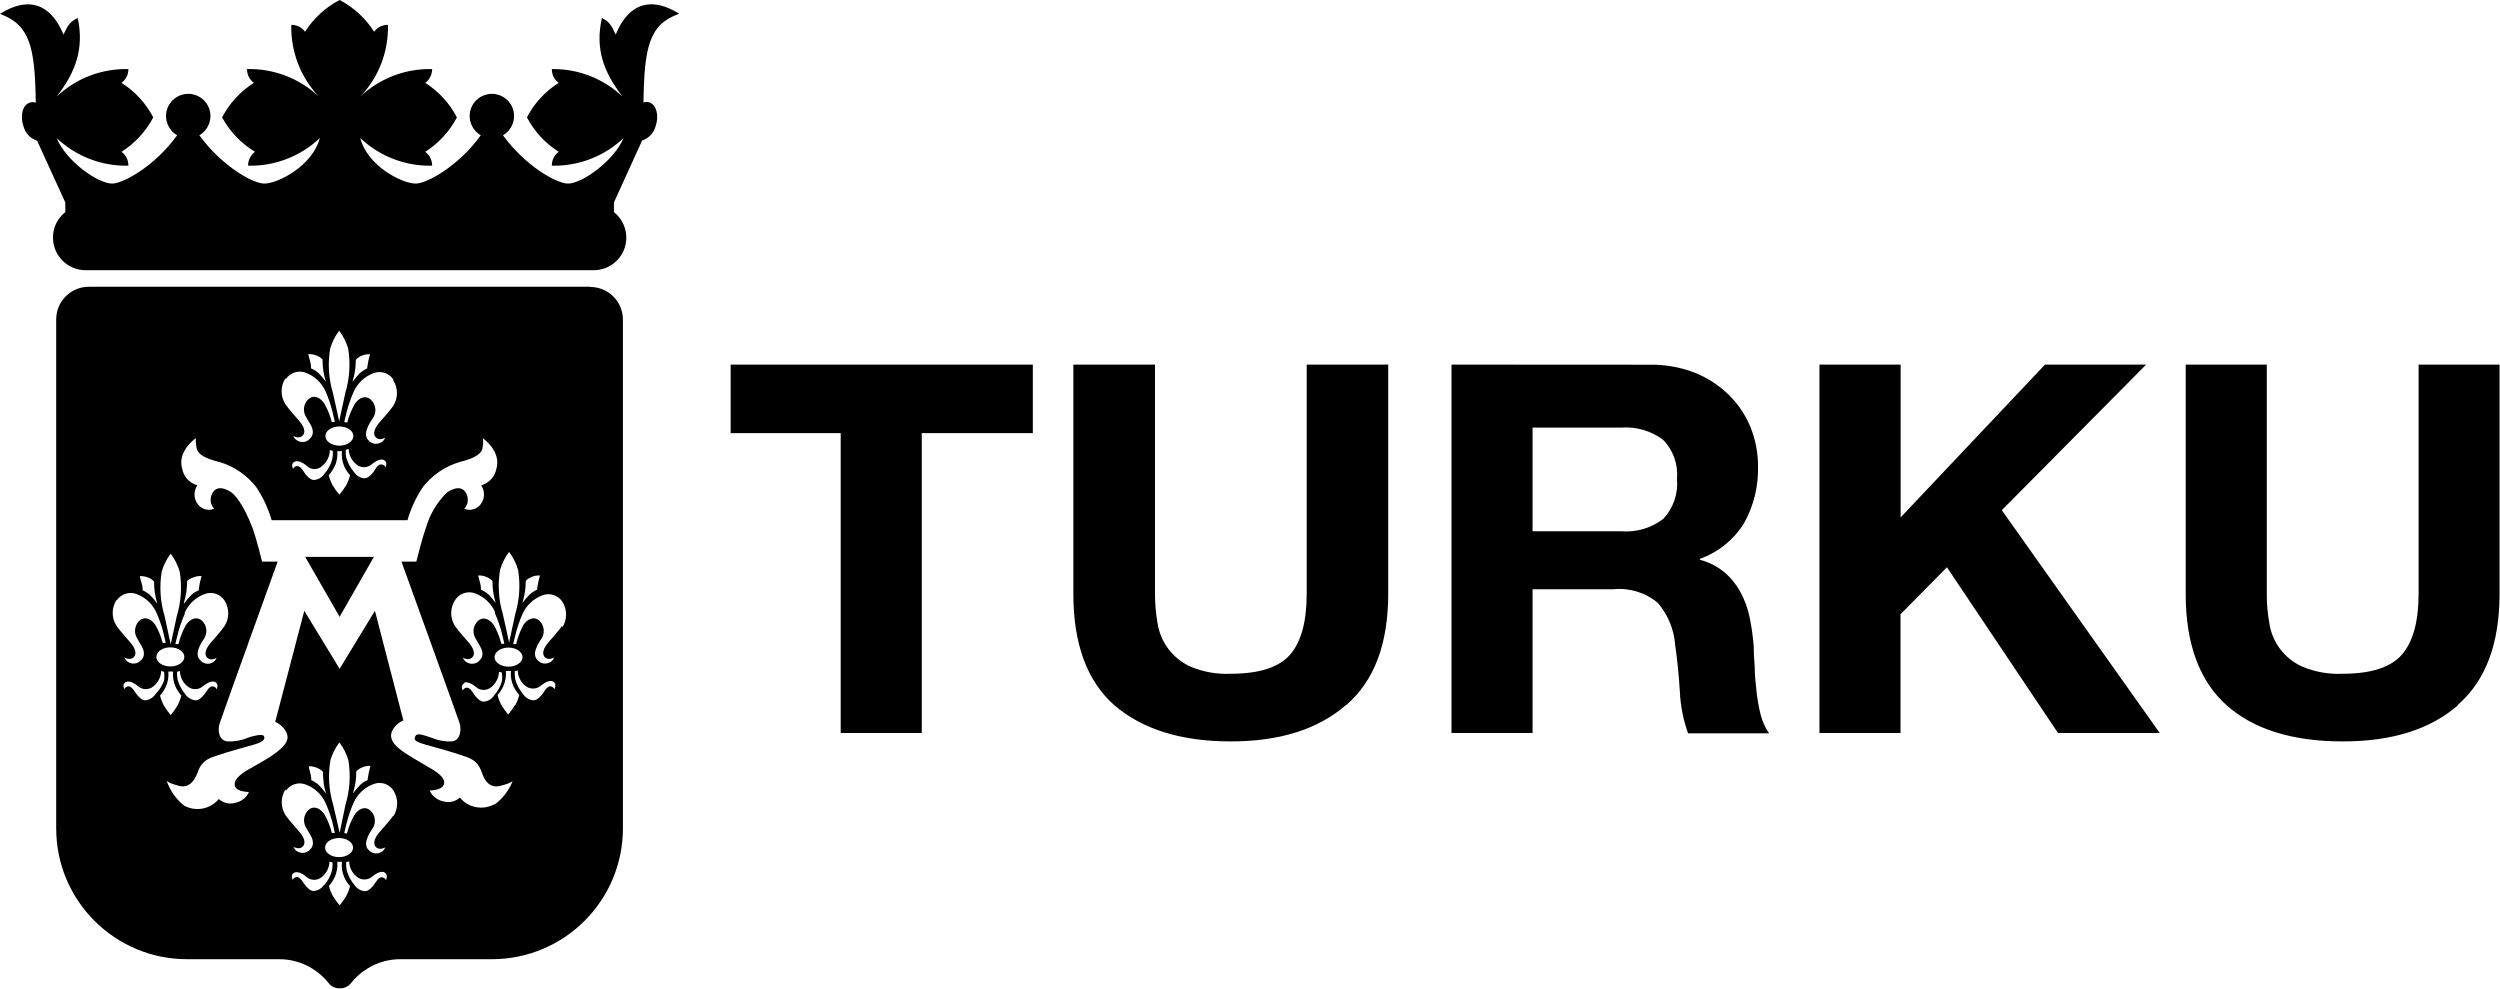
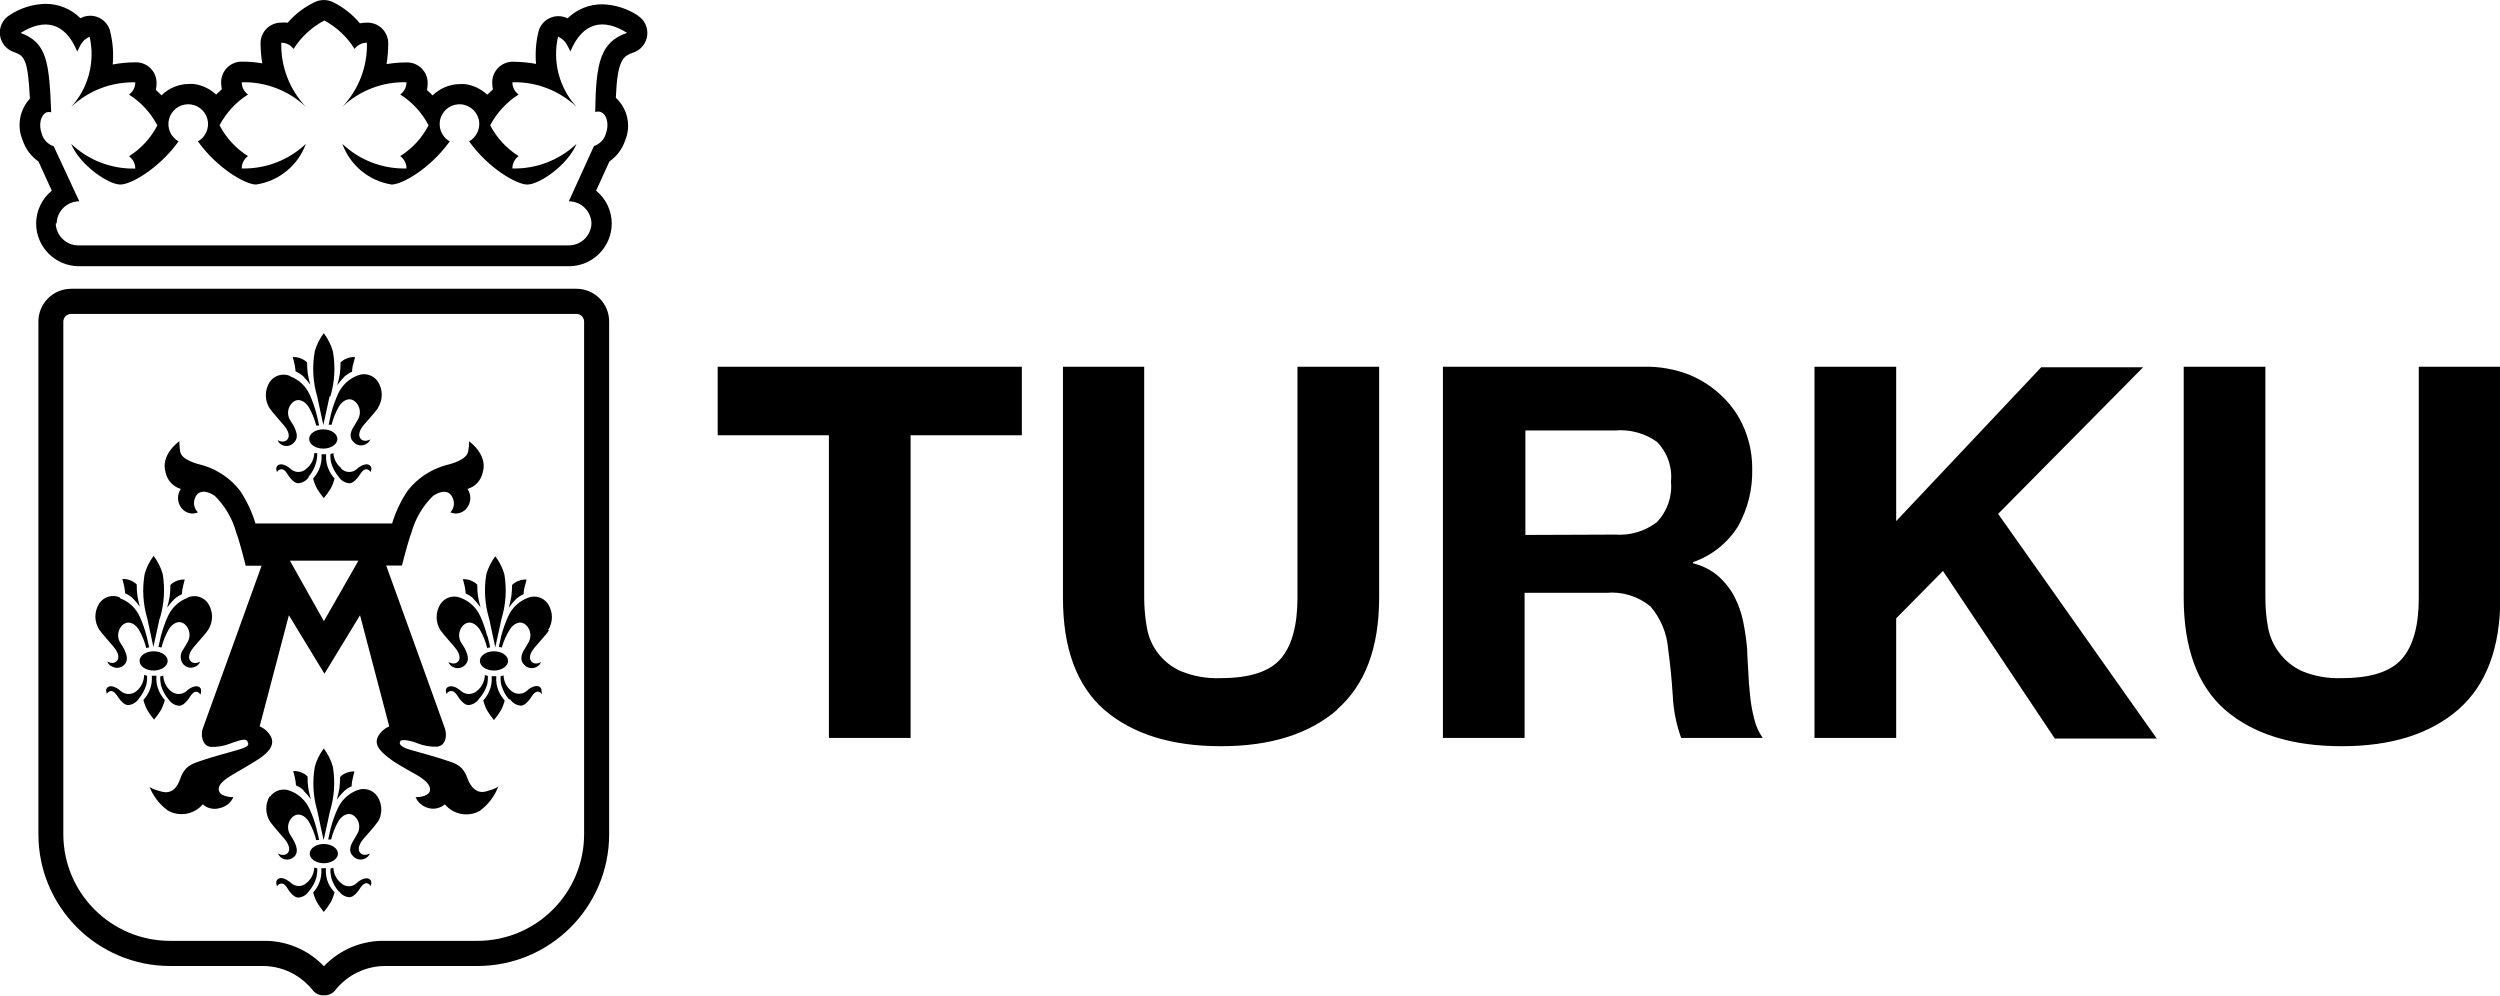
- <svg xmlns="http://www.w3.org/2000/svg" viewBox="0 0 225.11 88.99">
+ <svg xmlns="http://www.w3.org/2000/svg" viewBox="0 0 220.68 87.86">
  <defs>
-     <style>.a{fill:#000}</style>
+     <style>.a{fill:#000000}</style>
  </defs>
-   <path class="a" d="M221.35 63.48q-3.76 3.29-10.41 3.28c-4.5 0-8-1.08-10.44-3.25s-3.69-5.52-3.69-10V32.83h7.3v20.64a14.59 14.59 0 0 0 .23 2.65 5.1 5.1 0 0 0 3 3.92 8.38 8.38 0 0 0 3.56.63q3.9 0 5.39-1.74t1.49-5.46V32.83h7.29v20.64q0 6.74-3.76 10m-50.17-30.64v13.76l13-13.76h9.11l-13 13.11L194.47 66h-9.16l-10-14.92-4.18 4.23V66h-7.3V32.83zM146 47.84a5.52 5.52 0 0 0 3.76-1.11A4.63 4.63 0 0 0 151 43.1a4.42 4.42 0 0 0-1.26-3.51A5.62 5.62 0 0 0 146 38.5h-8v9.34zm2.6-15a10.67 10.67 0 0 1 4 .72 9.23 9.23 0 0 1 3.07 2 8.53 8.53 0 0 1 1.95 2.9 9.32 9.32 0 0 1 .68 3.54 10 10 0 0 1-1.23 5.06 7.75 7.75 0 0 1-4 3.26v.09a5.67 5.67 0 0 1 2.23 1.14 6.19 6.19 0 0 1 1.44 1.81 8.16 8.16 0 0 1 .82 2.3 21.63 21.63 0 0 1 .35 2.51q0 .8.09 1.86c0 .71.08 1.44.16 2.19a15.2 15.2 0 0 0 .37 2.11 5 5 0 0 0 .77 1.7H152a12.92 12.92 0 0 1-.74-3.77c-.09-1.45-.23-2.85-.42-4.18a6.54 6.54 0 0 0-1.58-3.81 5.4 5.4 0 0 0-4-1.21H138V66h-7.3V32.83zm-27.4 30.64q-3.77 3.29-10.42 3.28t-10.43-3.25q-3.69-3.25-3.7-10V32.83H104v20.64a15.54 15.54 0 0 0 .23 2.65 5.14 5.14 0 0 0 3 3.92 8.36 8.36 0 0 0 3.55.63c2.61 0 4.4-.58 5.4-1.74s1.48-3 1.48-5.46V32.83H125v20.64q0 6.74-3.76 10M65.79 39v-6.17H93V39H83v27h-7.3V39zM50.62 56.35c-.3.44-1.11 1.33-1.29 1.55-.57.7-.43 1.09-.3 1.24.33.39.87.06.87.06a.76.76 0 0 1-.44.46.88.88 0 0 1-1.08-.25c-.4-.41-.12-1 0-1.27s.34-.57.44-.74a1.28 1.28 0 0 0-.24-1.5c-.55-.49-1.16-.09-1.46.39a6.65 6.65 0 0 0-.64 1.71h-.27s.13-.59.24-1a11.69 11.69 0 0 1 .61-1.74 3.17 3.17 0 0 1 1.76-1.65 1.51 1.51 0 0 1 1.81.56 2.15 2.15 0 0 1 0 2.33M50 61.81a2.12 2.12 0 0 1-.06.26.45.45 0 0 0-.43-.27c-.3.05-.54.53-.64.66s-.46.6-.83.6a1.25 1.25 0 0 1-.94-.56 3.44 3.44 0 0 1-.69-1.27 3 3 0 0 1-.06-.79l.27-.07a1.82 1.82 0 0 0 .67 1.37 1.08 1.08 0 0 0 1.41 0c.09-.07.65-.55 1.06-.39a.36.36 0 0 1 .24.41m-3.62 1.71a6.69 6.69 0 0 1-.62.87 6.69 6.69 0 0 1-.62-.87 3.84 3.84 0 0 1-.34-.89 3.1 3.1 0 0 0 .52-.79 2.75 2.75 0 0 0 .23-1.37H46a2.88 2.88 0 0 0 .23 1.37 3.29 3.29 0 0 0 .53.79 4.44 4.44 0 0 1-.34.89m-1.89 8.94a2.49 2.49 0 0 1-3.12-.59 1.57 1.57 0 0 1-1.52.33 1.7 1.7 0 0 1-1-.63 1.94 1.94 0 0 1-.2-.34s1.05 0 1.26-.5c.12-.28.1-.69-.93-1.35-.33-.21-1.9-1.09-2.55-1.53s-1.57-1.13-1.15-2a2 2 0 0 1 1-.93L33.76 55l-3.18 5.22L27.4 55l-2.62 10a2 2 0 0 1 1 .93c.43.84-.47 1.51-1.14 2s-2.23 1.32-2.56 1.53c-1 .66-1 1.07-.92 1.35.21.52 1.26.5 1.26.5a1.94 1.94 0 0 1-.2.34 1.7 1.7 0 0 1-1 .63 1.57 1.57 0 0 1-1.52-.33 2.5 2.5 0 0 1-3.12.59A4.85 4.85 0 0 1 15 70.28s.08.22 1.16.49 1.53-.93 1.63-1.21c.42-1.22 1.24-1.34 1.94-1.59s2.77-.82 3.13-.92c1.09-.31 1-.63.88-.8s-1 0-1.49.21a4.2 4.2 0 0 1-1.77.3c-.79-.09-.9-1-.7-1.63S25 50.57 25 50.57h-1.4s-.52-2.1-.85-3c-.85-2.23-1.65-3.06-1.92-3.24-1.31-.85-1.7 0-1.78.24a1.16 1.16 0 0 0 .24 1.24 1.65 1.65 0 0 1-.46.1 1.33 1.33 0 0 1-1-.48 1.47 1.47 0 0 1-.06-1.73 1.91 1.91 0 0 1-1.36-1.46c-.5-1.62 1.24-2.8 1.24-2.8s-.08.11.05.9 1.48 1.12 2.13 1.28a6.62 6.62 0 0 1 3.23 2.22 10.76 10.76 0 0 1 1.4 3h12.23a10.76 10.76 0 0 1 1.4-3 6.62 6.62 0 0 1 3.23-2.22c.64-.16 2-.5 2.13-1.28s0-.9 0-.9 1.74 1.18 1.24 2.8a1.91 1.91 0 0 1-1.36 1.46 1.46 1.46 0 0 1-.07 1.73 1.29 1.29 0 0 1-1 .48 1.65 1.65 0 0 1-.46-.1 1.16 1.16 0 0 0 .24-1.24c-.08-.24-.47-1.09-1.78-.24a7.24 7.24 0 0 0-1.92 3.24c-.33.88-.85 3-.85 3h-1.34s5.08 14.05 5.24 14.56.1 1.54-.69 1.63a4.2 4.2 0 0 1-1.77-.3c-.52-.17-1.3-.52-1.5-.21s-.2.49.89.8c.36.1 2.43.67 3.13.92s1.52.37 1.94 1.59c.1.28.47 1.5 1.63 1.21s1.16-.49 1.16-.49a4.85 4.85 0 0 1-1.66 2.18m-12.74-1a8.91 8.91 0 0 0 .23-1 7.16 7.16 0 0 0 .07-1 1.44 1.44 0 0 1 .53-.36 1.72 1.72 0 0 1 .75-.14s-.08.28-.15.59-.11.69-.11.69a2.51 2.51 0 0 0-.66.43 6.59 6.59 0 0 0-.66.78m3.63 2c-.3.44-1.11 1.32-1.3 1.55-.56.69-.42 1.08-.29 1.24.33.39.87.06.87.06a.76.76 0 0 1-.44.46.89.89 0 0 1-1.08-.25c-.4-.41-.12-1 0-1.27s.34-.57.44-.74a1.27 1.27 0 0 0-.24-1.5c-.55-.5-1.16-.09-1.46.39a6.65 6.65 0 0 0-.67 1.66h-.13L31 75s.13-.59.24-1a11.69 11.69 0 0 1 .61-1.74 3.13 3.13 0 0 1 1.76-1.65 1.49 1.49 0 0 1 1.81.56 2.15 2.15 0 0 1 0 2.33m-.6 5.5a1.12 1.12 0 0 1-.06.25.45.45 0 0 0-.43-.26c-.31.05-.54.53-.64.66s-.46.6-.83.6a1.25 1.25 0 0 1-.94-.56 3.51 3.51 0 0 1-.69-1.28 2.89 2.89 0 0 1-.06-.78l.27-.07a1.82 1.82 0 0 0 .67 1.37 1.08 1.08 0 0 0 1.41 0c.09-.07.65-.56 1.06-.39a.36.36 0 0 1 .24.41m-3.62 1.7a6 6 0 0 1-.62.87 6 6 0 0 1-.62-.87 3.67 3.67 0 0 1-.34-.88 3.1 3.1 0 0 0 .52-.79 2.78 2.78 0 0 0 .23-1.38h.42A2.78 2.78 0 0 0 31 79a3.1 3.1 0 0 0 .52.79 3.67 3.67 0 0 1-.34.88m-2-1a1.22 1.22 0 0 1-.94.56c-.37 0-.72-.47-.82-.6s-.34-.61-.65-.66a.43.43 0 0 0-.42.26 1.78 1.78 0 0 1-.07-.25.37.37 0 0 1 .24-.41c.42-.17 1 .32 1.07.39a1.06 1.06 0 0 0 1.4 0 1.87 1.87 0 0 0 .68-1.38l.27.08a2.89 2.89 0 0 1-.06.78 3.35 3.35 0 0 1-.7 1.28m2.61-3.4c0 .48-.57.86-1.26.86s-1.26-.38-1.26-.86.56-.86 1.26-.86 1.26.39 1.26.86M30 72.46a8.8 8.8 0 0 1-.25-4 4.88 4.88 0 0 1 .81-1.61 4.88 4.88 0 0 1 .81 1.61 8.84 8.84 0 0 1-.26 4C31 73 30.58 75 30.58 75s-.44-2-.58-2.54m-.87-2a8.91 8.91 0 0 0 .23 1 6.59 6.59 0 0 0-.66-.78 2.47 2.47 0 0 0-.67-.43s0-.37-.1-.69-.13-.56-.13-.56a1.67 1.67 0 0 1 .74.14 1.43 1.43 0 0 1 .54.36 7.16 7.16 0 0 0 .07 1m-3.41.71a1.49 1.49 0 0 1 1.81-.56 3.13 3.13 0 0 1 1.76 1.65 11.69 11.69 0 0 1 .61 1.7c.11.43.23 1 .23 1h-.27a6.43 6.43 0 0 0-.66-1.66c-.31-.48-.91-.89-1.46-.39a1.27 1.27 0 0 0-.24 1.5c.1.17.28.5.43.74s.43.86 0 1.27a.9.9 0 0 1-1.09.25.8.8 0 0 1-.44-.46s.54.33.87-.06c.14-.16.28-.55-.29-1.24-.18-.23-1-1.11-1.29-1.55a2.15 2.15 0 0 1 0-2.33m-11.3-8.44a3.1 3.1 0 0 0 .52-.79 2.75 2.75 0 0 0 .23-1.37h.42a2.75 2.75 0 0 0 .23 1.37 3.1 3.1 0 0 0 .52.79 3.84 3.84 0 0 1-.34.89 6.69 6.69 0 0 1-.62.87 6.69 6.69 0 0 1-.62-.87 3.84 3.84 0 0 1-.34-.89m-1.33.43c-.37 0-.72-.47-.82-.6s-.34-.61-.65-.66a.43.43 0 0 0-.42.27 1.65 1.65 0 0 1-.07-.26.37.37 0 0 1 .24-.41c.42-.16 1 .32 1.07.39a1.06 1.06 0 0 0 1.4 0 1.85 1.85 0 0 0 .68-1.37l.26.07a2.76 2.76 0 0 1 0 .79A3.28 3.28 0 0 1 14 62.5a1.22 1.22 0 0 1-.94.56m-2.55-9a1.51 1.51 0 0 1 1.81-.56 3.17 3.17 0 0 1 1.76 1.65 11.69 11.69 0 0 1 .61 1.74c.11.43.23 1 .23 1h-.27a6.43 6.43 0 0 0-.65-1.6c-.31-.48-.91-.88-1.46-.39a1.28 1.28 0 0 0-.24 1.5c.1.17.28.5.43.74s.43.86 0 1.27a.89.89 0 0 1-1.09.25.8.8 0 0 1-.44-.46s.54.33.87-.06c.14-.15.28-.54-.29-1.24-.18-.22-1-1.11-1.29-1.55a2.15 2.15 0 0 1 0-2.33M13.34 52a1.44 1.44 0 0 1 .53.36 7.36 7.36 0 0 0 .07 1c.07.45.22 1 .22 1a6.11 6.11 0 0 0-.65-.78 2.63 2.63 0 0 0-.66-.42s0-.38-.11-.69-.15-.59-.15-.59a1.62 1.62 0 0 1 .75.13m2 8c-.69 0-1.26-.38-1.26-.86s.57-.86 1.26-.86 1.26.39 1.26.86-.57.86-1.26.86m.59.48l.27-.07a1.82 1.82 0 0 0 .67 1.37 1.08 1.08 0 0 0 1.41 0c.09-.07.65-.55 1.07-.39a.37.37 0 0 1 .23.41 2.12 2.12 0 0 1-.06.26.45.45 0 0 0-.43-.27c-.3.05-.54.53-.64.66s-.46.6-.83.6a1.25 1.25 0 0 1-.94-.56 3.44 3.44 0 0 1-.68-1.27 3 3 0 0 1-.06-.79m.61-6.13a9.09 9.09 0 0 0 .23-1 7.36 7.36 0 0 0 .07-1 1.44 1.44 0 0 1 .55-.31 1.62 1.62 0 0 1 .75-.13s-.08.27-.15.59-.11.69-.11.69a2.63 2.63 0 0 0-.66.42 6.59 6.59 0 0 0-.66.78m.07.8a3.17 3.17 0 0 1 1.76-1.65 1.51 1.51 0 0 1 1.81.56 2.15 2.15 0 0 1 0 2.33c-.3.44-1.11 1.33-1.29 1.55-.57.7-.43 1.09-.3 1.24.33.39.88.06.88.06a.8.8 0 0 1-.45.46.88.88 0 0 1-1.05-.29c-.4-.41-.12-1 0-1.27s.34-.57.44-.74a1.28 1.28 0 0 0-.24-1.5c-.55-.49-1.15-.09-1.46.39a6.43 6.43 0 0 0-.67 1.71h-.28s.13-.59.24-1a11.69 11.69 0 0 1 .61-1.74m-2.08-3.79a4.88 4.88 0 0 1 .81-1.61 4.88 4.88 0 0 1 .81 1.61 8.89 8.89 0 0 1-.26 4c-.11.49-.55 2.55-.55 2.55s-.44-2.06-.55-2.55a8.89 8.89 0 0 1-.26-4m11.18-17.34a1.51 1.51 0 0 1 1.81-.56 3.16 3.16 0 0 1 1.76 1.66 11.55 11.55 0 0 1 .61 1.77c.11.43.23 1 .23 1h-.28a6.29 6.29 0 0 0-.66-1.65c-.31-.49-.91-.89-1.46-.39a1.26 1.26 0 0 0-.24 1.49c.1.17.28.51.43.74s.43.86 0 1.27a.88.88 0 0 1-1.09.25.8.8 0 0 1-.44-.46s.54.34.87-.06c.14-.15.28-.54-.29-1.23-.18-.23-1-1.12-1.29-1.56a2.15 2.15 0 0 1 0-2.33m2.8-2.06a1.43 1.43 0 0 1 .54.36 7.36 7.36 0 0 0 .07 1 8.47 8.47 0 0 0 .23 1 7.58 7.58 0 0 0-.66-.78 2.59 2.59 0 0 0-.67-.42s0-.38-.1-.69-.15-.59-.15-.59a1.58 1.58 0 0 1 .74.13m1.23-.63a4.88 4.88 0 0 1 .81-1.61 4.88 4.88 0 0 1 .81 1.61 8.84 8.84 0 0 1-.26 4c-.11.49-.55 2.55-.55 2.55s-.44-2.06-.56-2.55a8.8 8.8 0 0 1-.25-4m2.24 2a7.36 7.36 0 0 0 .07-1 1.44 1.44 0 0 1 .53-.36 1.62 1.62 0 0 1 .75-.13s-.08.27-.15.59-.11.69-.11.69a2.63 2.63 0 0 0-.66.42 7.58 7.58 0 0 0-.66.78 8.47 8.47 0 0 0 .23-1m-.78 7.91a3 3 0 0 1-.06-.79l.27-.07a1.82 1.82 0 0 0 .67 1.37 1.06 1.06 0 0 0 1.41 0c.09-.07.65-.55 1.06-.39a.36.36 0 0 1 .24.41 1.11 1.11 0 0 1-.06.26.43.43 0 0 0-.43-.26c-.31 0-.54.52-.64.65s-.46.6-.83.6a1.25 1.25 0 0 1-.94-.56 3.44 3.44 0 0 1-.69-1.27m-1.05.76a2.75 2.75 0 0 0 .23-1.37h.42A2.75 2.75 0 0 0 31 42a3.1 3.1 0 0 0 .52.79 3.84 3.84 0 0 1-.34.89 6.69 6.69 0 0 1-.62.87 6.69 6.69 0 0 1-.62-.87 3.84 3.84 0 0 1-.34-.89 3.1 3.1 0 0 0 .52-.79m-.82-2.74c0-.47.56-.86 1.26-.86s1.26.39 1.26.86-.57.87-1.26.87-1.26-.39-1.26-.87m.4 1.27l.27.07a3 3 0 0 1-.06.79 3.28 3.28 0 0 1-.7 1.27 1.22 1.22 0 0 1-.94.56c-.37 0-.72-.46-.82-.6s-.34-.61-.65-.65a.42.42 0 0 0-.42.26 1.65 1.65 0 0 1-.07-.26.37.37 0 0 1 .24-.41c.42-.16 1 .32 1.07.39a1 1 0 0 0 1.4 0 1.85 1.85 0 0 0 .68-1.37m5.7-6.35a2.15 2.15 0 0 1 0 2.33c-.3.44-1.11 1.33-1.3 1.56-.56.69-.42 1.08-.29 1.23.33.4.87.06.87.06a.76.76 0 0 1-.44.46.87.87 0 0 1-1.08-.25c-.4-.41-.12-1 0-1.27s.34-.57.44-.74a1.26 1.26 0 0 0-.2-1.61c-.55-.5-1.16-.1-1.46.39a6.5 6.5 0 0 0-.67 1.65h-.13L31 38s.13-.59.24-1a11.55 11.55 0 0 1 .61-1.73 3.16 3.16 0 0 1 1.76-1.66 1.51 1.51 0 0 1 1.81.56m9.11 25c0-.47.57-.86 1.26-.86s1.26.39 1.26.86-.57.86-1.26.86-1.26-.38-1.26-.86m-2.75 2.3c.42-.16 1 .32 1.07.39a1.06 1.06 0 0 0 1.4 0 1.85 1.85 0 0 0 .68-1.37l.26.07a2.76 2.76 0 0 1 0 .79 3.28 3.28 0 0 1-.7 1.27 1.22 1.22 0 0 1-.94.56c-.37 0-.72-.47-.82-.6s-.34-.61-.65-.66a.43.43 0 0 0-.42.27 1.65 1.65 0 0 1-.07-.26.37.37 0 0 1 .24-.41m2.74-6.29a11.69 11.69 0 0 1 .61 1.74c.11.43.23 1 .23 1h-.27a6.43 6.43 0 0 0-.66-1.66c-.31-.48-.91-.88-1.46-.39a1.28 1.28 0 0 0-.24 1.5c.1.17.28.5.43.74s.44.86 0 1.27a.89.89 0 0 1-1.09.25.8.8 0 0 1-.44-.46s.54.33.87-.06c.14-.15.28-.54-.29-1.24-.18-.22-1-1.11-1.29-1.55A2.15 2.15 0 0 1 41 54a1.51 1.51 0 0 1 1.81-.56 3.17 3.17 0 0 1 1.76 1.65m-.16-1.79c.07.45.22 1 .22 1a6.11 6.11 0 0 0-.65-.78 2.59 2.59 0 0 0-.67-.42s0-.38-.1-.69-.15-.59-.15-.59a1.58 1.58 0 0 1 .74.13 1.43 1.43 0 0 1 .54.36 7.36 7.36 0 0 0 .07 1m.62-2a4.88 4.88 0 0 1 .81-1.61 4.88 4.88 0 0 1 .81 1.61 8.89 8.89 0 0 1-.26 4c-.11.49-.55 2.55-.55 2.55s-.44-2.06-.56-2.55a8.85 8.85 0 0 1-.25-4m2.24 2a7.36 7.36 0 0 0 .07-1 1.44 1.44 0 0 1 .53-.36 1.62 1.62 0 0 1 .75-.13s-.08.27-.15.59-.11.69-.11.69a2.63 2.63 0 0 0-.66.42 6.59 6.59 0 0 0-.66.78 9.09 9.09 0 0 0 .23-1m5.93-27.48H8a2.94 2.94 0 0 0-2.94 2.94v45.83a11.78 11.78 0 0 0 11.79 11.78h8.25a5.64 5.64 0 0 1 2.93.79 5.72 5.72 0 0 1 1.57 1.37 1.19 1.19 0 0 0 1 .46 1.22 1.22 0 0 0 1-.46 5.43 5.43 0 0 1 1.57-1.37 5.58 5.58 0 0 1 2.93-.79h8.25a11.79 11.79 0 0 0 11.74-11.78V28.78a2.94 2.94 0 0 0-2.94-2.94m-22.57 24.3h3.09l-3.09 5.4-3.1-5.4zM57.94 9.23a.8.8 0 0 1 .57 0c.61.25.85 1.21.52 2.14a1.83 1.83 0 0 1-1.21 1.28l-2.54 5.58v.87a2.93 2.93 0 0 1-1.83 5.23H7.71a2.94 2.94 0 0 1-2.94-2.94 2.89 2.89 0 0 1 1.11-2.29v-.87l-2.54-5.56a1.84 1.84 0 0 1-1.22-1.28c-.32-.93-.12-1.89.53-2.14a.8.8 0 0 1 .57 0c-.07-5-.51-7-3.22-8C2.36-.25 4.47.12 5.72 3.11 6.09 2.36 6.21 2 7 1.62c.58 2.73-.16 4.84-1.9 7.08a9.07 9.07 0 0 1 6.46-2.48 1.5 1.5 0 0 1-.62 1.24 8.12 8.12 0 0 1 2.86 3.11 8.17 8.17 0 0 1-2.86 3.1 1.51 1.51 0 0 1 .62 1.25 9.08 9.08 0 0 1-6.46-2.49c.87 2.11 3.73 4.1 5 4.1 1 0 3.88-1.6 5.85-4.35a2 2 0 1 1 2 0c2 2.75 4.8 4.35 5.85 4.35 1.24 0 4.35-1.61 5-4.1a9.08 9.08 0 0 1-6.46 2.49 1.54 1.54 0 0 1 .62-1.25 8.17 8.17 0 0 1-2.96-3.1 8.12 8.12 0 0 1 2.86-3.11 1.53 1.53 0 0 1-.62-1.24 9.07 9.07 0 0 1 6.47 2.48 9.07 9.07 0 0 1-2.48-6.46 1.5 1.5 0 0 1 1.24.62A8.11 8.11 0 0 1 30.58 0a8.18 8.18 0 0 1 3.11 2.86 1.5 1.5 0 0 1 1.24-.62 9 9 0 0 1-2.49 6.46 9.09 9.09 0 0 1 6.47-2.48 1.53 1.53 0 0 1-.62 1.24 8.08 8.08 0 0 1 2.85 3.11 8.14 8.14 0 0 1-2.85 3.1 1.54 1.54 0 0 1 .62 1.25 9.1 9.1 0 0 1-6.47-2.49c.63 2.49 3.73 4.1 5 4.1 1 0 3.88-1.6 5.85-4.35a2 2 0 1 1 2 0c2 2.75 4.81 4.35 5.86 4.35 1.24 0 4.1-2 5-4.1a9.08 9.08 0 0 1-6.46 2.49 1.51 1.51 0 0 1 .62-1.25 8.09 8.09 0 0 1-2.86-3.1 8 8 0 0 1 2.86-3.11 1.5 1.5 0 0 1-.62-1.24 9.07 9.07 0 0 1 6.37 2.48c-1.74-2.24-2.48-4.35-1.86-7.08.74.37.87.74 1.24 1.49 1.24-3 3.36-3.36 5.72-1.87-2.71.94-3.15 3-3.22 8" />
+   <path class="a" d="M217 62.63q-3.72 3.24-10.29 3.24t-10.3-3.21q-3.65-3.21-3.65-9.91V32.37h7.21v20.38a14.23 14.23 0 0 0 .23 2.61 5.2 5.2 0 0 0 1 2.27 5.29 5.29 0 0 0 2 1.61 8.4 8.4 0 0 0 3.51.62q3.85 0 5.33-1.72t1.47-5.39V32.37h7.2v20.38q0 6.64-3.71 9.88m-49.62-30.26V46l12.8-13.58h9l-12.8 12.94 14 19.83h-9l-9.87-14.79-4.13 4.18v10.56h-7.21V32.37zm-24.83 14.82a5.44 5.44 0 0 0 3.71-1.1 4.57 4.57 0 0 0 1.24-3.58 4.37 4.37 0 0 0-1.24-3.51 5.55 5.55 0 0 0-3.71-1h-7.9v9.22zm2.57-14.82a10.48 10.48 0 0 1 4 .71 9.18 9.18 0 0 1 3 2A8.33 8.33 0 0 1 154 37.9a9 9 0 0 1 .67 3.51 9.85 9.85 0 0 1-1.22 5 7.59 7.59 0 0 1-4 3.21v.1a5.5 5.5 0 0 1 2.21 1.12 6.35 6.35 0 0 1 1.42 1.79 8.37 8.37 0 0 1 .8 2.27 21.14 21.14 0 0 1 .35 2.48c0 .52.06 1.13.09 1.84s.08 1.42.16 2.15a13.17 13.17 0 0 0 .37 2.09 4.8 4.8 0 0 0 .75 1.68h-7.2a12.57 12.57 0 0 1-.74-3.72c-.09-1.44-.23-2.81-.41-4.13a6.56 6.56 0 0 0-1.56-3.76 5.36 5.36 0 0 0-3.9-1.2h-7.21v12.81h-7.21V32.37zm-27.06 30.26q-3.72 3.24-10.28 3.24t-10.3-3.21q-3.66-3.21-3.65-9.91V32.37H101v20.38a15.17 15.17 0 0 0 .23 2.61 5.13 5.13 0 0 0 3 3.88 8.33 8.33 0 0 0 3.51.62q3.85 0 5.32-1.72t1.47-5.39V32.37h7.21v20.38q0 6.64-3.72 9.88M63.35 38.42v-6.05H90.2v6.05h-9.82v26.72h-7.21V38.42zM51.56 73.64a9.42 9.42 0 0 1-9.42 9.41H34a7.24 7.24 0 0 0-5.41 2.24 7.22 7.22 0 0 0-5.41-2.24H15a9.42 9.42 0 0 1-9.41-9.41V28.39a.68.68 0 0 1 .68-.68h44.61a.68.68 0 0 1 .68.68zm-.68-48.15H6.29a2.89 2.89 0 0 0-2.9 2.89v45.26A11.63 11.63 0 0 0 15 85.27h8.15a5.62 5.62 0 0 1 2.9.78 5.72 5.72 0 0 1 1.55 1.35 1.16 1.16 0 0 0 1 .46 1.19 1.19 0 0 0 1-.46 5.63 5.63 0 0 1 4.4-2.13h8.15a11.63 11.63 0 0 0 11.62-11.63V28.39a2.89 2.89 0 0 0-2.89-2.9m-2.5 30.14a2.14 2.14 0 0 0 0-2.31 1.47 1.47 0 0 0-1.78-.55 3.1 3.1 0 0 0-1.74 1.63 11.4 11.4 0 0 0-.61 1.72c-.1.42-.22 1-.22 1h.13l.13.05a6.28 6.28 0 0 1 .71-1.6c.3-.48.9-.88 1.44-.39a1.26 1.26 0 0 1 .24 1.48c-.1.17-.28.5-.43.73s-.43.85 0 1.26a.88.88 0 0 0 1.07.24.77.77 0 0 0 .44-.45s-.53.33-.86-.06c-.13-.15-.28-.54.29-1.22.18-.23 1-1.1 1.28-1.53m-2-4.47a1.59 1.59 0 0 0-.74.13 1.51 1.51 0 0 0-.53.35 8.34 8.34 0 0 1-.06 1 8.64 8.64 0 0 1-.23 1 6.33 6.33 0 0 1 .65-.77 2.63 2.63 0 0 1 .66-.42s0-.37.1-.68.15-.58.15-.58m-2.2 3.43a8.59 8.59 0 0 0 .25-3.93 4.86 4.86 0 0 0-.8-1.59 4.92 4.92 0 0 0-.79 1.59 8.59 8.59 0 0 0 .25 3.93c.11.49.54 2.52.54 2.52s.44-2 .55-2.52M44 69.39s-.08.21-1.14.48-1.52-.93-1.61-1.2c-.42-1.2-1.23-1.33-1.92-1.57s-2.74-.81-3.1-.91c-1.07-.31-1-.62-.87-.79s1 0 1.48.21a4.26 4.26 0 0 0 1.75.3c.78-.1.89-1 .68-1.62s-5.18-14.37-5.18-14.37h1.39s.52-2.08.85-2.94a7.22 7.22 0 0 1 1.9-3.21c1.29-.83 1.67 0 1.75.24a1.13 1.13 0 0 1-.23 1.22 1.53 1.53 0 0 0 .45.1 1.26 1.26 0 0 0 1-.47 1.43 1.43 0 0 0 .07-1.7 1.92 1.92 0 0 0 1.34-1.45c.49-1.6-1.22-2.77-1.22-2.77s.07.12-.06.89-1.46 1.11-2.1 1.27A6.5 6.5 0 0 0 36 43.29a10.76 10.76 0 0 0-1.39 2.92H22.55a10.62 10.62 0 0 0-1.38-2.92A6.5 6.5 0 0 0 18 41.1c-.64-.16-2-.5-2.1-1.27s-.06-.89-.06-.89-1.71 1.17-1.22 2.77a1.92 1.92 0 0 0 1.34 1.45 1.43 1.43 0 0 0 .07 1.7 1.26 1.26 0 0 0 1 .47 1.53 1.53 0 0 0 .45-.1A1.13 1.13 0 0 1 17.2 44c.07-.23.46-1.07 1.75-.24a7.22 7.22 0 0 1 1.9 3.24c.33.86.84 2.94.84 2.94h1.4s-5 13.88-5.19 14.37-.09 1.52.69 1.62a4.26 4.26 0 0 0 1.75-.3c.51-.17 1.29-.52 1.48-.21s.2.48-.88.79c-.35.1-2.41.66-3.09.91s-1.5.37-1.92 1.57c-.1.27-.47 1.48-1.61 1.2s-1.14-.48-1.14-.48a4.75 4.75 0 0 0 1.64 2.14A2.46 2.46 0 0 0 17.9 71a1.56 1.56 0 0 0 1.5.33 1.71 1.71 0 0 0 1-.62 2.43 2.43 0 0 0 .2-.34s-1.05 0-1.25-.5c-.11-.28-.1-.68.92-1.33.32-.21 1.88-1.08 2.52-1.51s1.55-1.12 1.13-2a2 2 0 0 0-1-.91l2.58-9.81 3.14 5.16 3.14-5.16 2.58 9.81a2 2 0 0 0-1 .91c-.42.83.47 1.5 1.13 2s2.2 1.3 2.52 1.51c1 .65 1 1.05.92 1.33-.21.52-1.25.5-1.25.5a2.43 2.43 0 0 0 .2.34 1.72 1.72 0 0 0 .94.62 1.59 1.59 0 0 0 1.45-.33 2.46 2.46 0 0 0 3.08.58A4.75 4.75 0 0 0 44 69.39m-12.36-19.9l-3.05 5.34-3-5.34h6.11zM33.36 36a2.14 2.14 0 0 0 0-2.31 1.47 1.47 0 0 0-1.78-.55 3.1 3.1 0 0 0-1.74 1.63 11.4 11.4 0 0 0-.61 1.72c-.1.42-.22 1-.22 1h.26a6.28 6.28 0 0 1 .66-1.63c.3-.48.9-.88 1.44-.39a1.26 1.26 0 0 1 .24 1.53c-.1.17-.28.5-.43.73s-.43.85 0 1.25a.87.87 0 0 0 1.07.25.8.8 0 0 0 .44-.45s-.53.33-.86-.06c-.13-.15-.28-.54.29-1.22.18-.23 1-1.1 1.28-1.53m-4.23-1a8.59 8.59 0 0 0 .21-3.97 4.86 4.86 0 0 0-.8-1.59 4.92 4.92 0 0 0-.79 1.59 8.59 8.59 0 0 0 .21 4c.11.49.54 2.52.54 2.52s.44-2 .55-2.52m-1.87 7.11a3.34 3.34 0 0 0 .68-1.26A2.89 2.89 0 0 0 28 40h-.26a1.82 1.82 0 0 1-.67 1.35 1 1 0 0 1-1.39.06c-.09-.08-.64-.55-1.05-.39a.37.37 0 0 0-.24.41 2.33 2.33 0 0 0 .06.25.45.45 0 0 1 .43-.26c.3 0 .54.52.64.65s.44.59.81.59a1.23 1.23 0 0 0 .93-.55m2.27.13a3 3 0 0 1-.51-.78 2.71 2.71 0 0 1-.23-1.36h-.41a2.71 2.71 0 0 1-.23 1.36 3 3 0 0 1-.51.78 3.94 3.94 0 0 0 .33.87 6.65 6.65 0 0 0 .61.86 6.22 6.22 0 0 0 .62-.86 3.94 3.94 0 0 0 .33-.87m-1-2.64c.69 0 1.25-.38 1.25-.85s-.56-.85-1.25-.85-1.24.38-1.24.85.56.85 1.24.85m1.57 1.7a1.82 1.82 0 0 1-.67-1.3l-.26.07a2.89 2.89 0 0 0 .06.78 3.34 3.34 0 0 0 .68 1.26 1.23 1.23 0 0 0 .93.55c.37 0 .71-.46.81-.59s.34-.61.64-.65a.43.43 0 0 1 .42.26 1.78 1.78 0 0 0 .07-.25.37.37 0 0 0-.24-.41c-.41-.16-1 .31-1.05.39a1 1 0 0 1-1.39-.06m-4.51-8.17a1.48 1.48 0 0 0-1.79.55 2.16 2.16 0 0 0 0 2.31c.3.43 1.1 1.3 1.28 1.53.56.68.42 1.07.29 1.22-.33.39-.86.06-.86.06a.76.76 0 0 0 .43.45A.88.88 0 0 0 26 39c.39-.4.11-1 0-1.25s-.33-.56-.43-.73a1.25 1.25 0 0 1 .24-1.48c.54-.49 1.14-.09 1.44.39a6.28 6.28 0 0 1 .66 1.63h.26s-.12-.59-.23-1a10.42 10.42 0 0 0-.6-1.72 3.1 3.1 0 0 0-1.74-1.63M14.11 54.59a8.59 8.59 0 0 0 .25-3.93 4.86 4.86 0 0 0-.8-1.59 4.92 4.92 0 0 0-.79 1.59 8.59 8.59 0 0 0 .23 3.93c.11.49.54 2.52.54 2.52s.44-2 .55-2.52m-1.74-1a9.84 9.84 0 0 1-.22-1 6.52 6.52 0 0 1-.06-1 1.66 1.66 0 0 0-.53-.35 1.59 1.59 0 0 0-.74-.13s.08.27.15.58.1.68.1.68a2.48 2.48 0 0 1 .65.42 6.33 6.33 0 0 1 .65.77m-1.8-.84a1.48 1.48 0 0 0-1.79.55 2.13 2.13 0 0 0 0 2.31c.3.43 1.1 1.3 1.28 1.53.56.68.42 1.07.29 1.22-.33.39-.86.06-.86.06a.74.74 0 0 0 .43.45.89.89 0 0 0 1.1-.19c.39-.41.11-1 0-1.26s-.33-.56-.43-.73a1.25 1.25 0 0 1 .24-1.48c.54-.49 1.14-.09 1.44.39a6.28 6.28 0 0 1 .66 1.64l.12-.05h.14s-.12-.59-.23-1a10.42 10.42 0 0 0-.6-1.72 3.1 3.1 0 0 0-1.74-1.63M9.37 61a2.33 2.33 0 0 0 .06.25.45.45 0 0 1 .43-.25c.3.05.54.52.64.65s.44.59.81.59a1.23 1.23 0 0 0 .93-.55 3.49 3.49 0 0 0 .68-1.26 2.89 2.89 0 0 0 .06-.78l-.26-.07a1.85 1.85 0 0 1-.67 1.42 1.06 1.06 0 0 1-1.39 0c-.09-.08-.64-.55-1.05-.39a.37.37 0 0 0-.24.41m8.38 0a.36.36 0 0 0-.23-.41c-.41-.16-1 .31-1.05.39a1.06 1.06 0 0 1-1.39 0 1.85 1.85 0 0 1-.67-1.36l-.26.07a2.89 2.89 0 0 0 .06.78 3.34 3.34 0 0 0 .68 1.26 1.23 1.23 0 0 0 .93.55c.37 0 .71-.46.81-.59s.34-.6.64-.65a.43.43 0 0 1 .42.26 1.12 1.12 0 0 0 .06-.25m-2.95-2.73c0-.47-.55-.85-1.24-.85s-1.24.38-1.24.85.56.85 1.24.85 1.24-.38 1.24-.85m1.36-6.6c.07-.31.15-.58.15-.58a1.59 1.59 0 0 0-.74.13 1.51 1.51 0 0 0-.53.35 8.34 8.34 0 0 1-.06 1 8.64 8.64 0 0 1-.23 1 6.33 6.33 0 0 1 .65-.77 2.63 2.63 0 0 1 .66-.42s0-.37.1-.68m.4 1a3.1 3.1 0 0 0-1.74 1.63 11.4 11.4 0 0 0-.61 1.72c-.1.42-.23 1-.23 1h.14l.13.05a6.28 6.28 0 0 1 .66-1.64c.3-.48.9-.88 1.44-.39a1.26 1.26 0 0 1 .24 1.48c-.1.17-.28.5-.43.73a1.05 1.05 0 0 0 0 1.26.88.88 0 0 0 1.07.24.77.77 0 0 0 .44-.45s-.53.33-.86-.06c-.13-.15-.28-.54.29-1.22.18-.23 1-1.1 1.28-1.53a2.14 2.14 0 0 0 0-2.31 1.47 1.47 0 0 0-1.78-.55m-3.94 9.06a3.94 3.94 0 0 0 .33.87 5.71 5.71 0 0 0 .61.86 6.22 6.22 0 0 0 .62-.86 3.94 3.94 0 0 0 .33-.87 3 3 0 0 1-.51-.78 2.7 2.7 0 0 1-.23-1.36h-.41a2.7 2.7 0 0 1-.23 1.36 3 3 0 0 1-.51.78m14.13 8a6.79 6.79 0 0 1 .65.76 8.64 8.64 0 0 1-.23-1 6.41 6.41 0 0 1-.06-1 1.44 1.44 0 0 0-.53-.36 1.76 1.76 0 0 0-.74-.13s.08.27.15.58.1.69.1.69a2.33 2.33 0 0 1 .66.42m-2.95.48a2.14 2.14 0 0 0 0 2.3c.3.43 1.1 1.31 1.28 1.53.56.69.42 1.07.29 1.22-.33.39-.86.06-.86.06a.77.77 0 0 0 .43.46.89.89 0 0 0 1.02-.21c.39-.4.11-1 0-1.25s-.33-.56-.43-.74a1.23 1.23 0 0 1 .24-1.47c.54-.49 1.14-.1 1.44.38a6.28 6.28 0 0 1 .66 1.64.48.48 0 0 1 .13 0h.13s-.12-.58-.23-1a10.29 10.29 0 0 0-.6-1.71 3.1 3.1 0 0 0-1.74-1.64 1.5 1.5 0 0 0-1.79.56m.58 7.64a2.33 2.33 0 0 0 .06.25.45.45 0 0 1 .43-.26c.3 0 .54.52.64.65s.44.59.81.59a1.2 1.2 0 0 0 .93-.55 3.17 3.17 0 0 0 .68-1.26 2.83 2.83 0 0 0 .06-.77l-.26-.07a1.82 1.82 0 0 1-.67 1.35 1 1 0 0 1-1.39 0c-.09-.07-.64-.55-1.05-.39a.38.38 0 0 0-.24.41m3.25.81a3.94 3.94 0 0 0 .33.87 7.18 7.18 0 0 0 .61.87 6.69 6.69 0 0 0 .62-.87 3.94 3.94 0 0 0 .33-.87A2.78 2.78 0 0 1 29 78a2.7 2.7 0 0 1-.23-1.36h-.41a2.7 2.7 0 0 1-.21 1.36 2.78 2.78 0 0 1-.51.78m2.27-.13a1.2 1.2 0 0 0 .93.55c.37 0 .71-.46.81-.59s.34-.6.64-.65a.43.43 0 0 1 .42.26 1.78 1.78 0 0 0 .07-.25.38.38 0 0 0-.24-.41c-.41-.16-1 .32-1.05.39a1 1 0 0 1-1.39 0 1.82 1.82 0 0 1-.67-1.35l-.26.07a2.83 2.83 0 0 0 .06.77 3.17 3.17 0 0 0 .68 1.26m-1.33-4.2c-.68 0-1.24.38-1.24.85s.56.85 1.24.85 1.25-.38 1.25-.85-.56-.85-1.25-.85m0-.38s.44-2 .55-2.52a8.59 8.59 0 0 0 .25-3.93 4.84 4.84 0 0 0-.8-1.6 4.9 4.9 0 0 0-.79 1.6 8.59 8.59 0 0 0 .21 3.87c.11.49.54 2.52.54 2.52m2.6-5.38c.07-.31.15-.58.15-.58a1.76 1.76 0 0 0-.74.13 1.44 1.44 0 0 0-.53.36 8.22 8.22 0 0 1-.06 1 8.64 8.64 0 0 1-.23 1 5.79 5.79 0 0 1 .65-.76 2.33 2.33 0 0 1 .66-.42s0-.37.1-.69m2.18 3.89a2.12 2.12 0 0 0 0-2.3 1.48 1.48 0 0 0-1.78-.56 3.1 3.1 0 0 0-1.74 1.64 11.26 11.26 0 0 0-.61 1.71c-.1.43-.22 1-.22 1h.13a.48.48 0 0 1 .13 0 6.28 6.28 0 0 1 .66-1.64c.3-.48.9-.87 1.44-.38a1.24 1.24 0 0 1 .24 1.47c-.1.18-.28.5-.43.74s-.43.85 0 1.25a.88.88 0 0 0 1.07.25.8.8 0 0 0 .44-.46s-.53.33-.86-.06c-.13-.15-.28-.53.29-1.22.18-.22 1-1.1 1.28-1.53m10.86-9.82a3.94 3.94 0 0 0 .33-.87 3 3 0 0 1-.51-.78 2.7 2.7 0 0 1-.23-1.36h-.41a2.7 2.7 0 0 1-.23 1.36 3 3 0 0 1-.51.78 3.94 3.94 0 0 0 .33.87 6.65 6.65 0 0 0 .61.86 6.22 6.22 0 0 0 .62-.86m-.62-5.21c-.68 0-1.24.38-1.24.85s.56.85 1.24.85 1.25-.38 1.25-.85-.56-.85-1.25-.85m-4 3.12a.37.37 0 0 0-.24.41 2.33 2.33 0 0 0 .06.25.45.45 0 0 1 .48-.27c.3.05.54.52.64.65s.44.59.81.59a1.23 1.23 0 0 0 .93-.55 3.34 3.34 0 0 0 .72-1.25 2.89 2.89 0 0 0 .06-.78l-.26-.07a1.85 1.85 0 0 1-.71 1.41 1.06 1.06 0 0 1-1.39 0c-.09-.08-.64-.55-1.05-.39m2.12-7.77a7.53 7.53 0 0 1 .65.77 8.64 8.64 0 0 1-.23-1 6.52 6.52 0 0 1-.06-1 1.51 1.51 0 0 0-.53-.35 1.59 1.59 0 0 0-.74-.13s.08.27.15.58.1.68.1.68a2.63 2.63 0 0 1 .66.42M43 56.12a10.42 10.42 0 0 0-.6-1.72 3.1 3.1 0 0 0-1.74-1.63 1.46 1.46 0 0 0-1.78.55 2.14 2.14 0 0 0 0 2.31c.3.43 1.1 1.3 1.28 1.53.56.68.42 1.07.29 1.22-.33.39-.86.06-.86.06a.74.74 0 0 0 .43.45.89.89 0 0 0 1.08-.24c.39-.41.11-1 0-1.26s-.33-.56-.43-.73a1.25 1.25 0 0 1 .24-1.48c.54-.49 1.14-.09 1.44.39a6.28 6.28 0 0 1 .66 1.64l.13-.05h.13s-.12-.59-.23-1m2 5.58a1.23 1.23 0 0 0 .93.55c.37 0 .71-.46.81-.59s.34-.6.64-.65a.45.45 0 0 1 .43.26 2.33 2.33 0 0 0-.05-.31.37.37 0 0 0-.24-.41c-.41-.16-1 .31-1.05.39a1.06 1.06 0 0 1-1.39 0 1.85 1.85 0 0 1-.67-1.36l-.26.07a2.89 2.89 0 0 0 .06.78 3.34 3.34 0 0 0 .68 1.26m-13.6-30.21a1.59 1.59 0 0 0-.74.13 1.51 1.51 0 0 0-.53.35 8.34 8.34 0 0 1-.06 1 8.64 8.64 0 0 1-.23 1 6.33 6.33 0 0 1 .65-.77 2.63 2.63 0 0 1 .66-.42s0-.37.1-.68.15-.58.15-.58M27.4 34a8.64 8.64 0 0 1-.23-1 6.52 6.52 0 0 1-.06-1 1.51 1.51 0 0 0-.53-.35 1.59 1.59 0 0 0-.74-.13s.08.27.15.58.1.68.1.68a2.63 2.63 0 0 1 .66.42 7.53 7.53 0 0 1 .65.77M52.54 9.89a.78.78 0 0 1 .5 0c.53.22.74 1.06.45 1.88a1.61 1.61 0 0 1-1.06 1.12l-2.22 4.88a2 2 0 0 1 2 1.95 2 2 0 0 1-2 1.94H6.92a2 2 0 0 1-2-1.94H5a2 2 0 0 1 2-1.95l-2.26-4.86a1.61 1.61 0 0 1-1.06-1.12c-.29-.82-.08-1.66.45-1.88a.75.75 0 0 1 .39 0c-.18-4.34-.34-6.15-2.7-7 2.06-1.3 3.91-1 5 1.64.33-.66.44-1 1.09-1.31a6.91 6.91 0 0 1-1.63 6.2 7.94 7.94 0 0 1 5.66-2.17 1.31 1.31 0 0 1-.55 1.08 7.11 7.11 0 0 1 2.5 2.72 7 7 0 0 1-2.5 2.72 1.33 1.33 0 0 1 .55 1.09 7.94 7.94 0 0 1-5.66-2.18c.76 1.85 3.26 3.59 4.35 3.59.92 0 3.4-1.4 5.13-3.81a1.75 1.75 0 1 1 1.71 0c1.73 2.41 4.21 3.81 5.13 3.81A5.55 5.55 0 0 0 27 12.7a7.94 7.94 0 0 1-5.66 2.17 1.33 1.33 0 0 1 .55-1.09 7.09 7.09 0 0 1-2.51-2.72 7.23 7.23 0 0 1 2.51-2.72 1.31 1.31 0 0 1-.55-1.08A7.94 7.94 0 0 1 27 9.43a7.94 7.94 0 0 1-2.17-5.66 1.31 1.31 0 0 1 1.08.55 7.23 7.23 0 0 1 2.72-2.51 7.09 7.09 0 0 1 2.67 2.51 1.33 1.33 0 0 1 1.09-.55 7.94 7.94 0 0 1-2.17 5.66 7.92 7.92 0 0 1 5.66-2.17 1.31 1.31 0 0 1-.55 1.08 7.11 7.11 0 0 1 2.5 2.72 7 7 0 0 1-2.5 2.72 1.33 1.33 0 0 1 .55 1.09 7.92 7.92 0 0 1-5.66-2.17 5.55 5.55 0 0 0 4.35 3.59c.92 0 3.4-1.4 5.13-3.81a1.75 1.75 0 1 1 2.6-1.7 1.77 1.77 0 0 1-.89 1.7c1.73 2.41 4.21 3.81 5.13 3.81 1.09 0 3.59-1.74 4.35-3.59a7.94 7.94 0 0 1-5.66 2.17 1.33 1.33 0 0 1 .55-1.09 7.09 7.09 0 0 1-2.51-2.72 7.23 7.23 0 0 1 2.51-2.72 1.31 1.31 0 0 1-.55-1.08 7.94 7.94 0 0 1 5.66 2.17 6.91 6.91 0 0 1-1.63-6.2c.65.33.76.65 1.09 1.31 1.09-2.62 2.94-2.94 5-1.64-2.37.82-2.75 2.64-2.81 7m3.78-8.52a6 6 0 0 0-3.16-1 4.32 4.32 0 0 0-3.06 1.24 1.81 1.81 0 0 0-2.58 1.22 8.69 8.69 0 0 0-.2 2.8 11.52 11.52 0 0 0-2.06-.19 1.81 1.81 0 0 0-1.81 1.82 3.26 3.26 0 0 0 .06.62l-.5.47a3.55 3.55 0 0 0-2-.94h-.4a3.5 3.5 0 0 0-2.42 1l-.5-.47a3.26 3.26 0 0 0 .06-.62 1.81 1.81 0 0 0-1.81-1.82 10.82 10.82 0 0 0-1.82.15 10.9 10.9 0 0 0 .15-1.82A1.82 1.82 0 0 0 32.39 2a3.18 3.18 0 0 0-.62.06A7.28 7.28 0 0 0 29.4.19a1.87 1.87 0 0 0-1.63 0A7.28 7.28 0 0 0 25.4 2a3.26 3.26 0 0 0-.62 0A1.81 1.81 0 0 0 23 3.77a10.9 10.9 0 0 0 .15 1.82 10.9 10.9 0 0 0-1.82-.15 1.81 1.81 0 0 0-1.81 1.82 3.26 3.26 0 0 0 .06.62l-.5.47a3.55 3.55 0 0 0-2-.94h-.4a3.5 3.5 0 0 0-2.42 1l-.5-.47a3.26 3.26 0 0 0 .06-.62 1.81 1.81 0 0 0-1.81-1.82 11.52 11.52 0 0 0-2.06.19 8.69 8.69 0 0 0-.2-2.8A1.81 1.81 0 0 0 7.1 1.61 4.34 4.34 0 0 0 4 .34a6 6 0 0 0-3.16 1 1.81 1.81 0 0 0 .37 3.25c1 .33 1.25.74 1.43 4.12A3.43 3.43 0 0 0 2 12.38a3.71 3.71 0 0 0 1.4 1.88l1.17 2.57a3.77 3.77 0 0 0-1.38 2.84v.06a3.78 3.78 0 0 0 3.73 3.77h43.33A3.78 3.78 0 0 0 54 19.76v-.06a3.75 3.75 0 0 0-1.38-2.87l1.17-2.57a3.71 3.71 0 0 0 1.4-1.88 3.36 3.36 0 0 0-.83-3.75c.14-3.36.64-3.69 1.57-4a1.81 1.81 0 0 0 1.2-1.51 1.79 1.79 0 0 0-.83-1.74" />
</svg>
